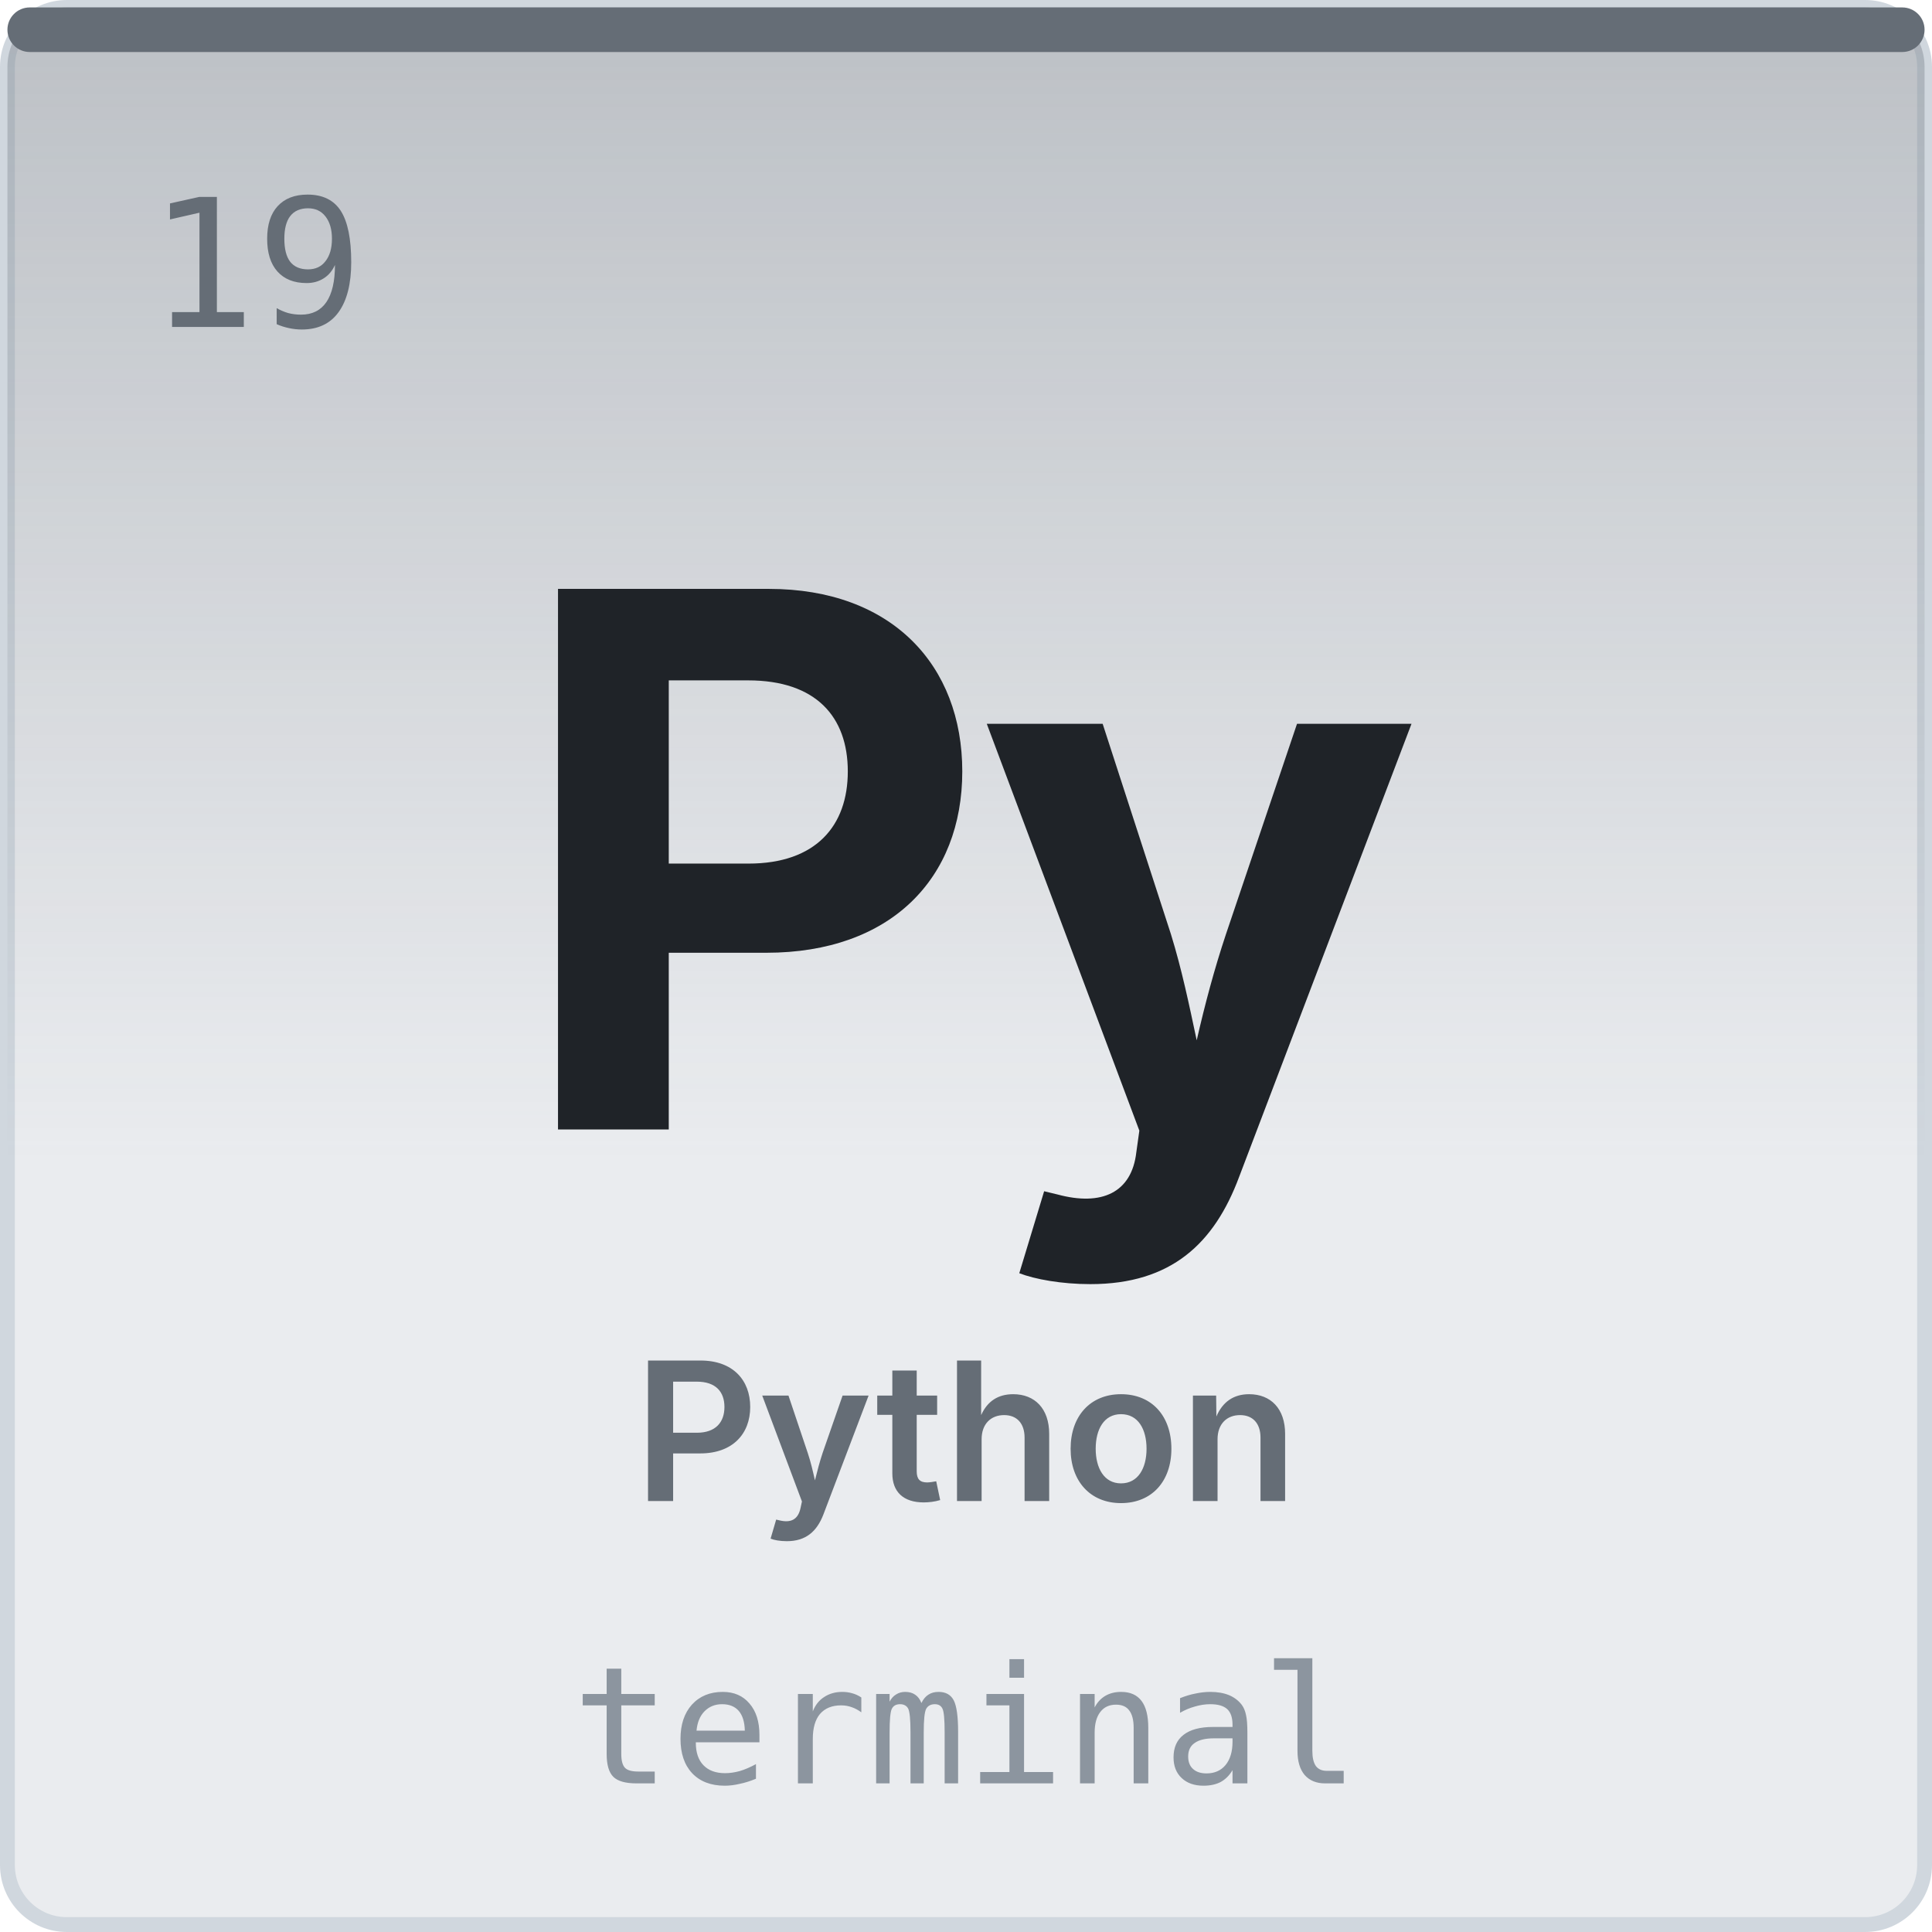
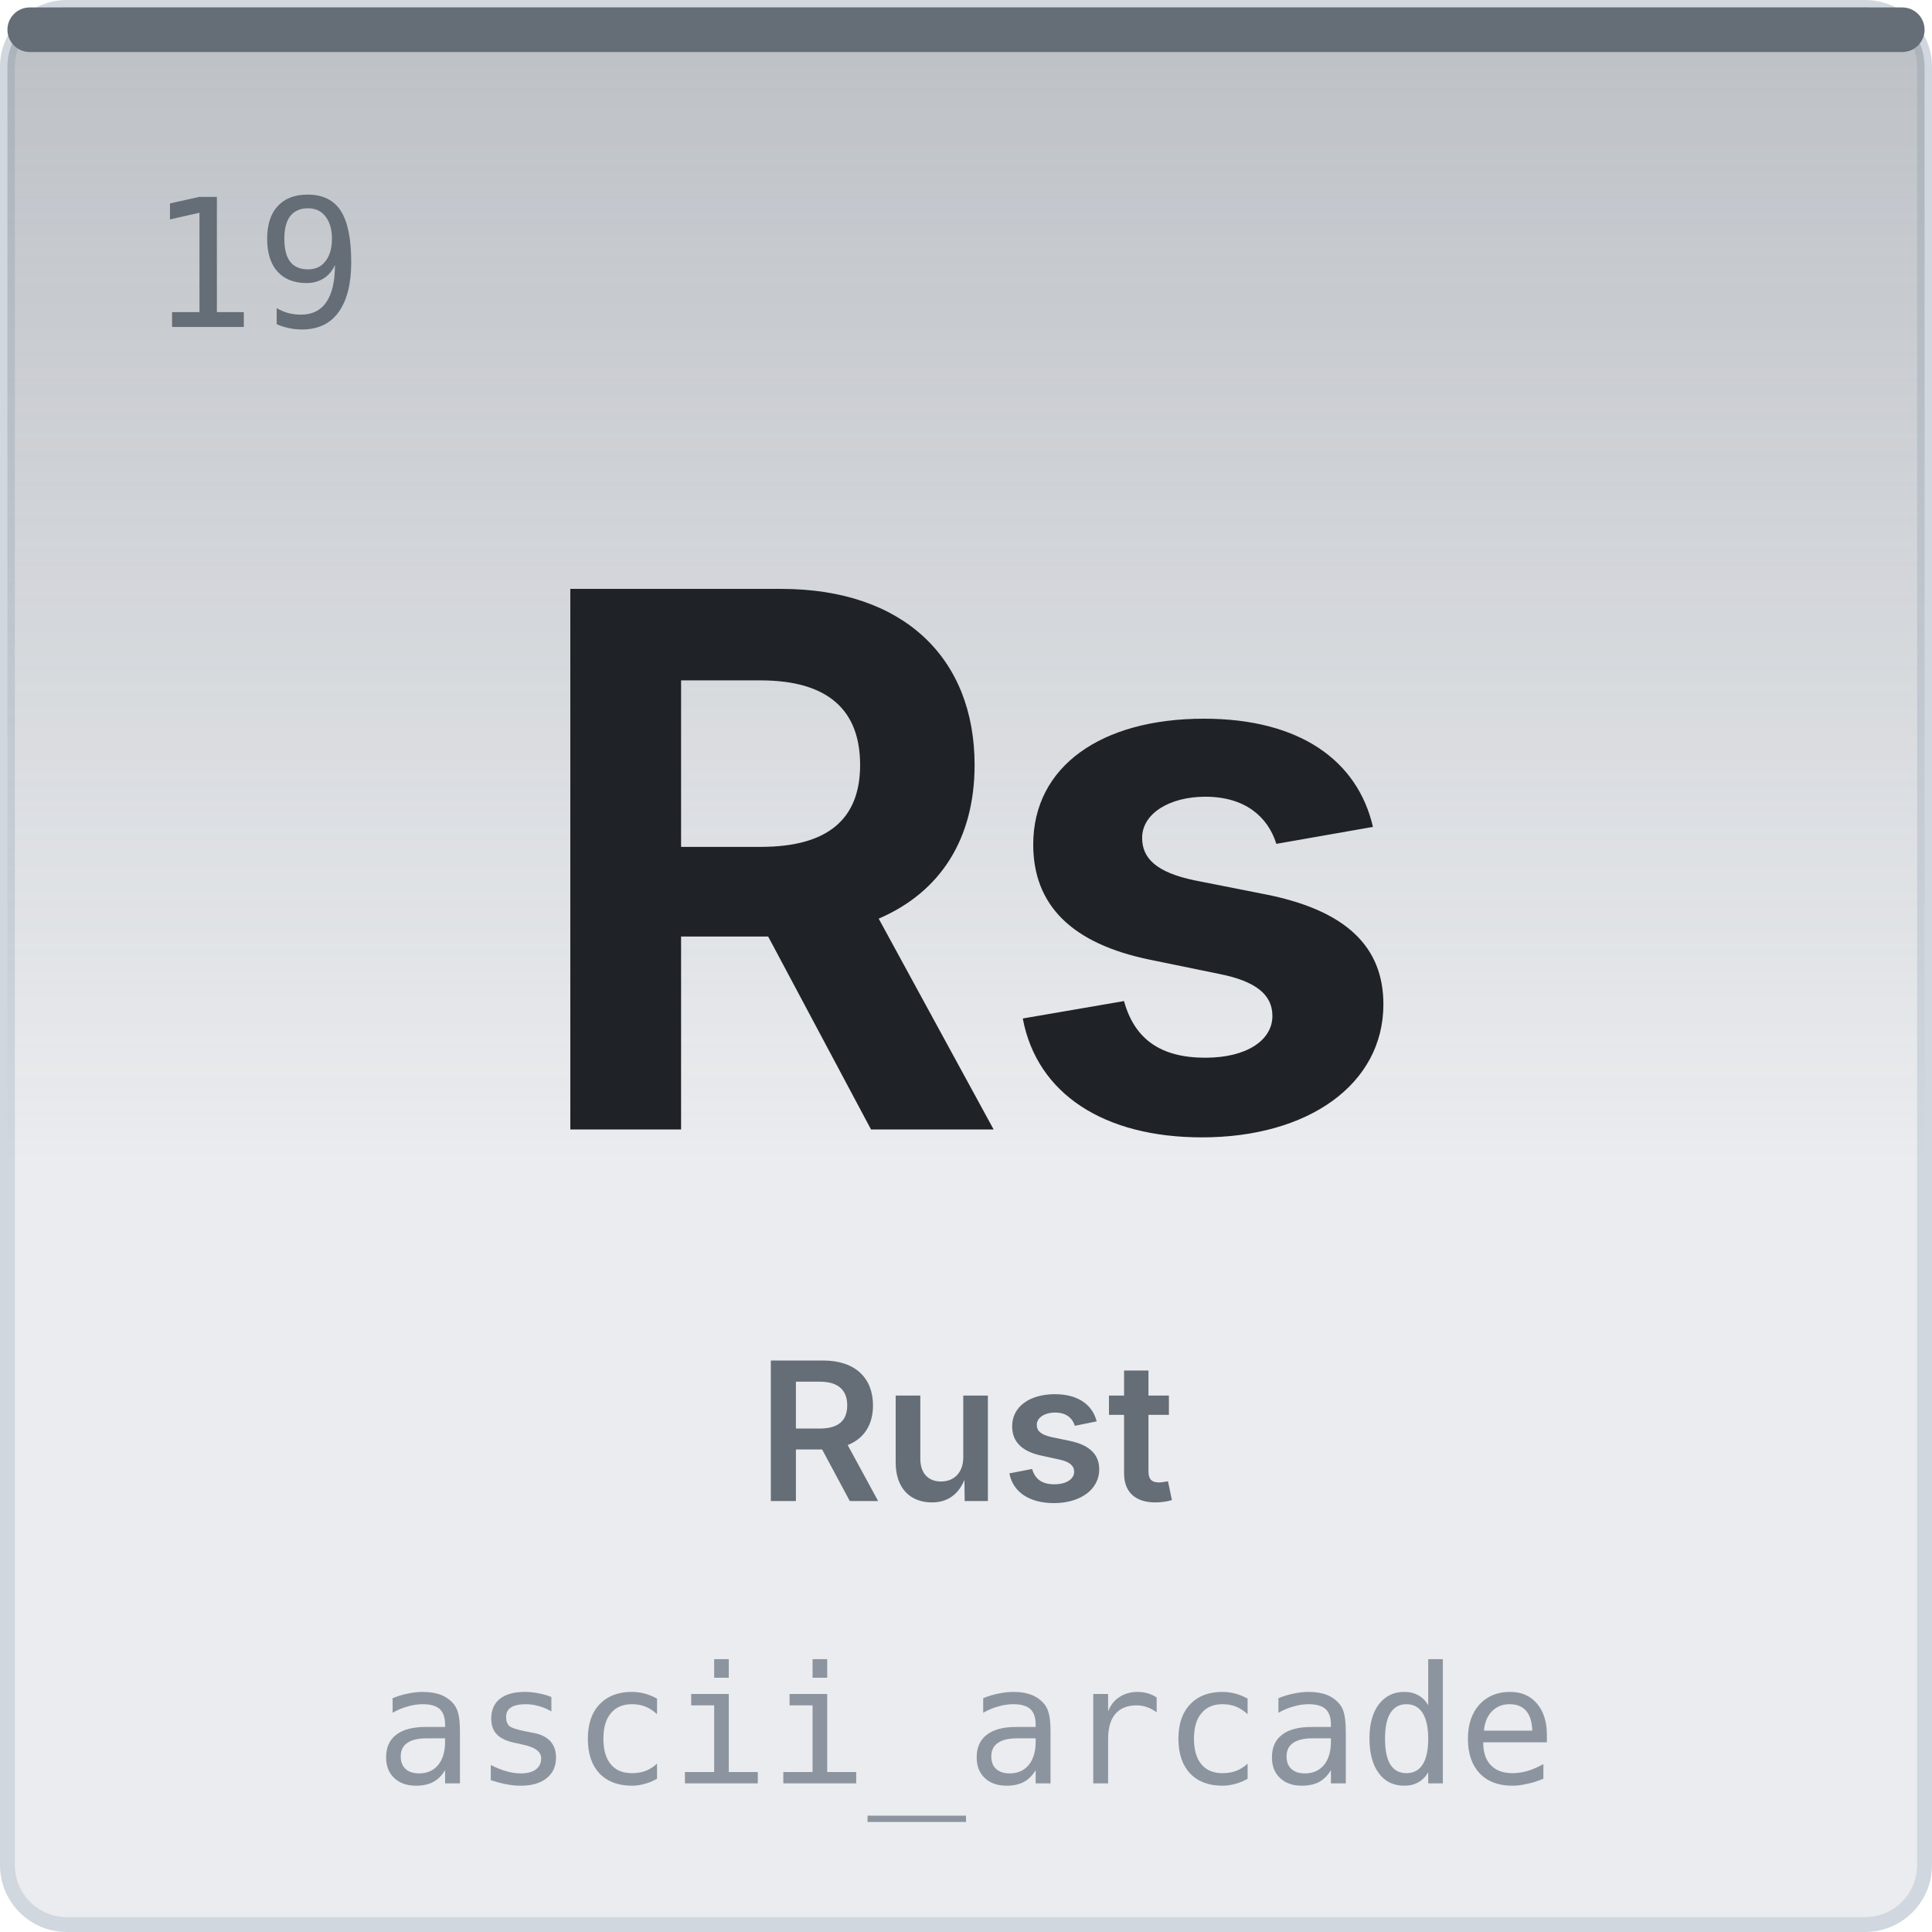
- <svg xmlns="http://www.w3.org/2000/svg" width="130" height="130" viewBox="0 0 130 130" role="img" aria-label="19 Py Python terminal">
+ <svg xmlns="http://www.w3.org/2000/svg" width="130" height="130" viewBox="0 0 130 130" role="img" aria-label="19 Rs Rust ascii_arcade">
  <defs>
    <linearGradient id="g19" x1="0" y1="0" x2="0" y2="1">
      <stop offset="0%" stop-color="#656d76" stop-opacity="0.35" />
      <stop offset="60%" stop-color="#656d76" stop-opacity="0" />
    </linearGradient>
  </defs>
  <g opacity="1">
    <set attributeName="opacity" to="0" begin="0s" />
    <animate attributeName="opacity" from="0" to="1" begin="1.44s" dur="0.55s" fill="freeze" />
    <rect x="0.5" y="0.5" width="129" height="129" rx="4" fill="#eaecef" stroke="#d0d7de" stroke-width="1" />
    <rect x="0.5" y="0.5" width="129" height="129" rx="4" fill="url(#g19)" />
    <rect x="0.5" y="0.5" width="129" height="3" rx="1.5" fill="#656d76">
      <animate attributeName="opacity" values="1;0.45;1" dur="4s" begin="-3.99s" repeatCount="indefinite" />
    </rect>
    <text x="10" y="22" font-family="ui-monospace, SFMono-Regular, Menlo, monospace" font-size="12" font-weight="500" fill="#656d76">19</text>
-     <text x="65" y="76" font-family="-apple-system, BlinkMacSystemFont, Inter, system-ui, sans-serif" font-size="50" font-weight="700" fill="#1f2328" text-anchor="middle" letter-spacing="-1">Py</text>
-     <text x="65" y="101" font-family="-apple-system, BlinkMacSystemFont, Inter, system-ui, sans-serif" font-size="13" font-weight="600" fill="#656d76" text-anchor="middle">Python</text>
-     <text x="65" y="120" font-family="ui-monospace, SFMono-Regular, Menlo, monospace" font-size="11" fill="#8c959f" text-anchor="middle">terminal</text>
+     <text x="65" y="76" font-family="-apple-system, BlinkMacSystemFont, Inter, system-ui, sans-serif" font-size="50" font-weight="700" fill="#1f2328" text-anchor="middle" letter-spacing="-1">Rs</text>
+     <text x="65" y="101" font-family="-apple-system, BlinkMacSystemFont, Inter, system-ui, sans-serif" font-size="13" font-weight="600" fill="#656d76" text-anchor="middle">Rust</text>
+     <text x="65" y="120" font-family="ui-monospace, SFMono-Regular, Menlo, monospace" font-size="11" fill="#8c959f" text-anchor="middle">ascii_arcade</text>
  </g>
</svg>
